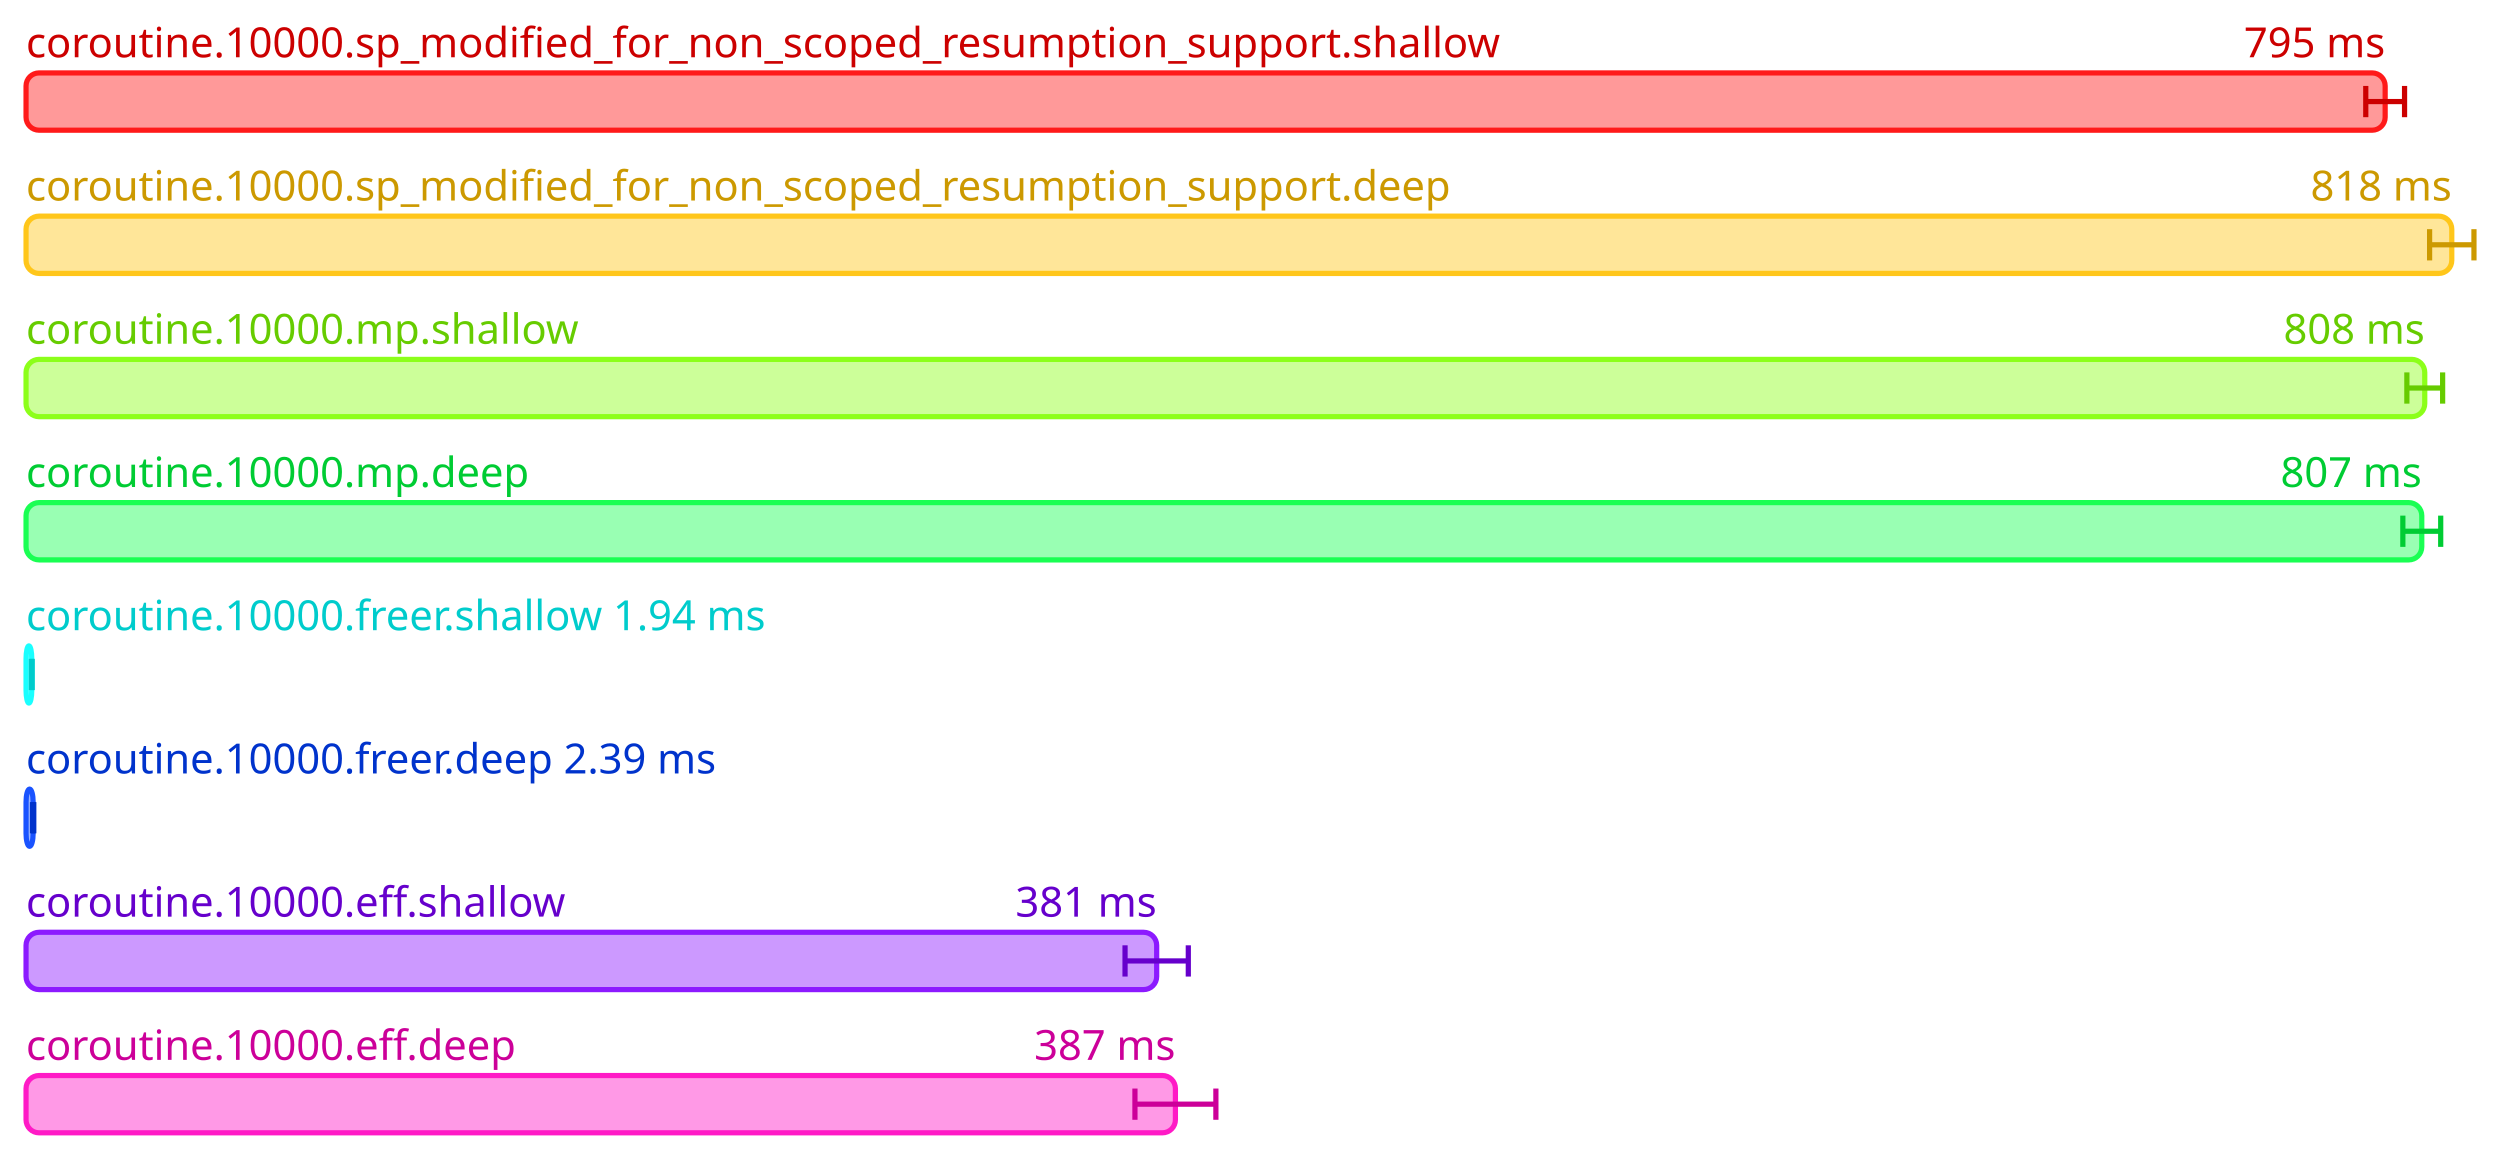
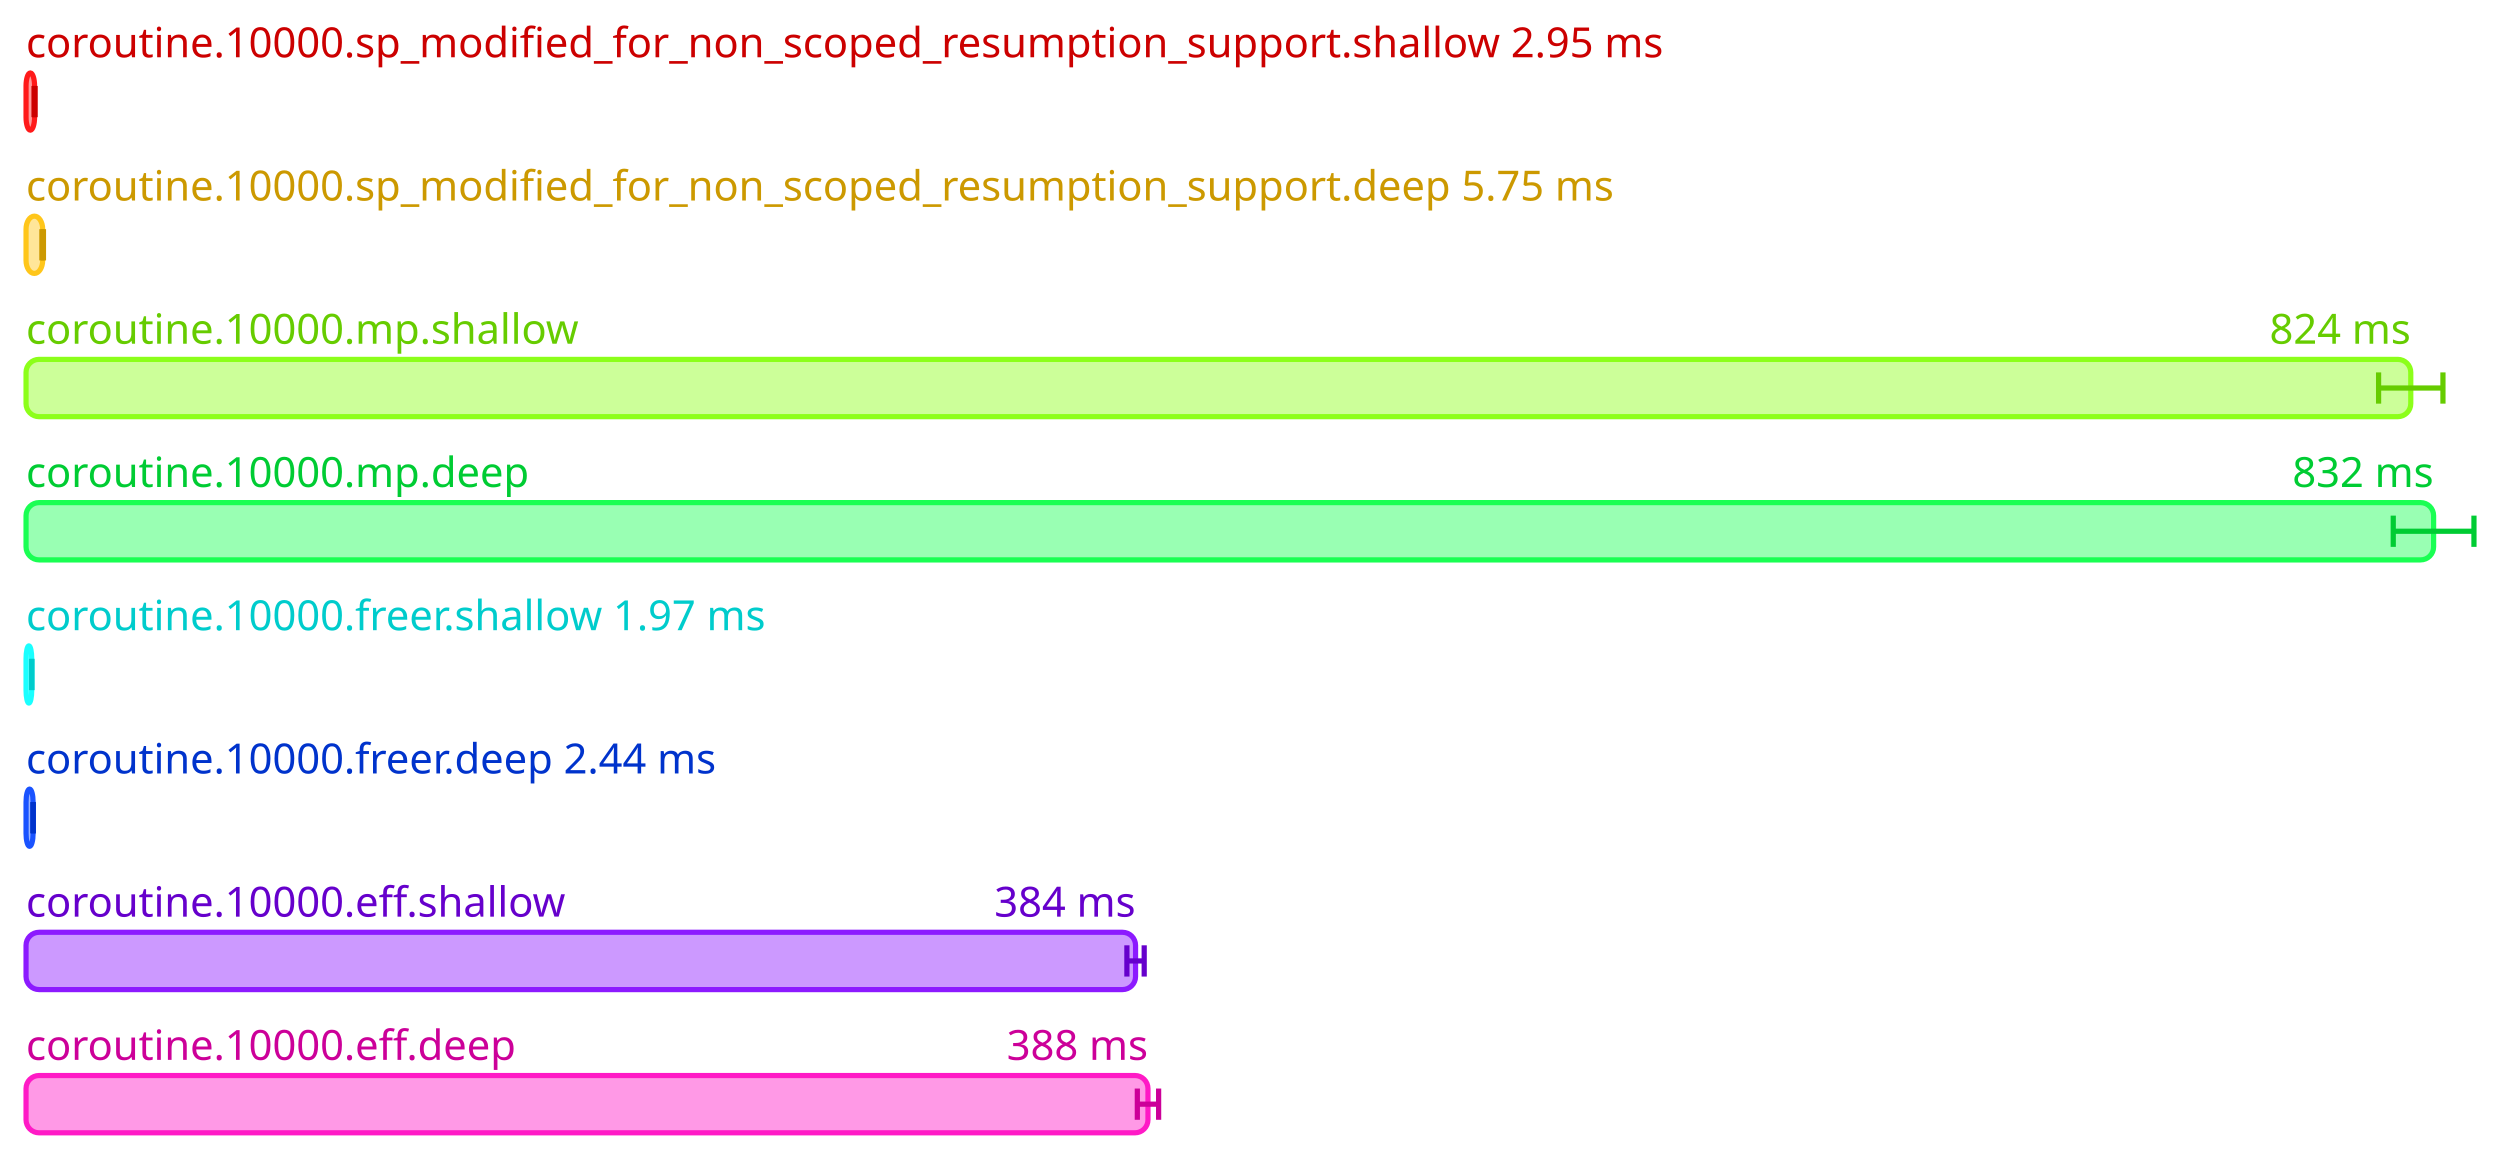
<svg xmlns="http://www.w3.org/2000/svg" height="447" width="960.0" font-size="16" font-family="sans-serif" stroke-width="2">
  <g transform="translate(10.0 0)">
-     <g fill="hsl(0, 100%, 40%)">
-       <text y="22">coroutine.10000.sp_modified_for_non_scoped_resumption_support.shallow</text>
-       <text y="22" x="905.9" text-anchor="end">795  ms</text>
-     </g>
+     <text fill="hsl(0, 100%, 40%)" y="22">coroutine.10000.sp_modified_for_non_scoped_resumption_support.shallow 2.95 ms</text>
    <g>
-       <rect y="28" rx="5" height="22" width="905.9" fill="hsl(0, 100%, 80%)" stroke="hsl(0, 100%, 55%)" />
+       <rect y="28" rx="5" height="22" width="3.276" fill="hsl(0, 100%, 80%)" stroke="hsl(0, 100%, 55%)" />
      <g stroke="hsl(0, 100%, 40%)">
-         <line x1="898.454" x2="913.347" y1="39" y2="39" />
-         <line x1="898.454" x2="898.454" y1="33" y2="45" />
-         <line x1="913.347" x2="913.347" y1="33" y2="45" />
+         <line x1="3.077" x2="3.475" y1="39" y2="39" />
+         <line x1="3.077" x2="3.077" y1="33" y2="45" />
+         <line x1="3.475" x2="3.475" y1="33" y2="45" />
      </g>
    </g>
-     <g fill="hsl(45, 100%, 40%)">
-       <text y="77">coroutine.10000.sp_modified_for_non_scoped_resumption_support.deep</text>
-       <text y="77" x="931.483" text-anchor="end">818  ms</text>
-     </g>
+     <text fill="hsl(45, 100%, 40%)" y="77">coroutine.10000.sp_modified_for_non_scoped_resumption_support.deep 5.75 ms</text>
    <g>
-       <rect y="83" rx="5" height="22" width="931.483" fill="hsl(45, 100%, 80%)" stroke="hsl(45, 100%, 55%)" />
+       <rect y="83" rx="5" height="22" width="6.385" fill="hsl(45, 100%, 80%)" stroke="hsl(45, 100%, 55%)" />
      <g stroke="hsl(45, 100%, 40%)">
-         <line x1="922.966" x2="940.0" y1="94" y2="94" />
-         <line x1="922.966" x2="922.966" y1="88" y2="100" />
-         <line x1="940.0" x2="940.0" y1="88" y2="100" />
+         <line x1="6.083" x2="6.687" y1="94" y2="94" />
+         <line x1="6.083" x2="6.083" y1="88" y2="100" />
+         <line x1="6.687" x2="6.687" y1="88" y2="100" />
      </g>
    </g>
    <g fill="hsl(90, 100%, 40%)">
      <text y="132">coroutine.10000.mp.shallow</text>
-       <text y="132" x="921.103" text-anchor="end">808  ms</text>
+       <text y="132" x="915.736" text-anchor="end">824  ms</text>
    </g>
    <g>
-       <rect y="138" rx="5" height="22" width="921.103" fill="hsl(90, 100%, 80%)" stroke="hsl(90, 100%, 55%)" />
+       <rect y="138" rx="5" height="22" width="915.736" fill="hsl(90, 100%, 80%)" stroke="hsl(90, 100%, 55%)" />
      <g stroke="hsl(90, 100%, 40%)">
-         <line x1="914.237" x2="927.97" y1="149" y2="149" />
-         <line x1="914.237" x2="914.237" y1="143" y2="155" />
-         <line x1="927.97" x2="927.97" y1="143" y2="155" />
+         <line x1="903.378" x2="928.093" y1="149" y2="149" />
+         <line x1="903.378" x2="903.378" y1="143" y2="155" />
+         <line x1="928.093" x2="928.093" y1="143" y2="155" />
      </g>
    </g>
    <g fill="hsl(135, 100%, 40%)">
      <text y="187">coroutine.10000.mp.deep</text>
-       <text y="187" x="919.96" text-anchor="end">807  ms</text>
+       <text y="187" x="924.504" text-anchor="end">832  ms</text>
    </g>
    <g>
-       <rect y="193" rx="5" height="22" width="919.96" fill="hsl(135, 100%, 80%)" stroke="hsl(135, 100%, 55%)" />
+       <rect y="193" rx="5" height="22" width="924.504" fill="hsl(135, 100%, 80%)" stroke="hsl(135, 100%, 55%)" />
      <g stroke="hsl(135, 100%, 40%)">
-         <line x1="912.692" x2="927.229" y1="204" y2="204" />
-         <line x1="912.692" x2="912.692" y1="198" y2="210" />
-         <line x1="927.229" x2="927.229" y1="198" y2="210" />
+         <line x1="909.008" x2="940.0" y1="204" y2="204" />
+         <line x1="909.008" x2="909.008" y1="198" y2="210" />
+         <line x1="940.0" x2="940.0" y1="198" y2="210" />
      </g>
    </g>
-     <text fill="hsl(180, 100%, 40%)" y="242">coroutine.10000.freer.shallow 1.94 ms</text>
+     <text fill="hsl(180, 100%, 40%)" y="242">coroutine.10000.freer.shallow 1.97 ms</text>
    <g>
-       <rect y="248" rx="5" height="22" width="2.206" fill="hsl(180, 100%, 80%)" stroke="hsl(180, 100%, 55%)" />
+       <rect y="248" rx="5" height="22" width="2.187" fill="hsl(180, 100%, 80%)" stroke="hsl(180, 100%, 55%)" />
      <g stroke="hsl(180, 100%, 40%)">
-         <line x1="2.043" x2="2.368" y1="259" y2="259" />
-         <line x1="2.043" x2="2.043" y1="253" y2="265" />
-         <line x1="2.368" x2="2.368" y1="253" y2="265" />
+         <line x1="2.117" x2="2.258" y1="259" y2="259" />
+         <line x1="2.117" x2="2.117" y1="253" y2="265" />
+         <line x1="2.258" x2="2.258" y1="253" y2="265" />
      </g>
    </g>
-     <text fill="hsl(225, 100%, 40%)" y="297">coroutine.10000.freer.deep 2.39 ms</text>
+     <text fill="hsl(225, 100%, 40%)" y="297">coroutine.10000.freer.deep 2.44 ms</text>
    <g>
-       <rect y="303" rx="5" height="22" width="2.726" fill="hsl(225, 100%, 80%)" stroke="hsl(225, 100%, 55%)" />
+       <rect y="303" rx="5" height="22" width="2.711" fill="hsl(225, 100%, 80%)" stroke="hsl(225, 100%, 55%)" />
      <g stroke="hsl(225, 100%, 40%)">
-         <line x1="2.483" x2="2.969" y1="314" y2="314" />
-         <line x1="2.483" x2="2.483" y1="308" y2="320" />
-         <line x1="2.969" x2="2.969" y1="308" y2="320" />
+         <line x1="2.646" x2="2.777" y1="314" y2="314" />
+         <line x1="2.646" x2="2.646" y1="308" y2="320" />
+         <line x1="2.777" x2="2.777" y1="308" y2="320" />
      </g>
    </g>
    <g fill="hsl(270, 100%, 40%)">
      <text y="352">coroutine.10000.eff.shallow</text>
-       <text y="352" x="434.162" text-anchor="end">381  ms</text>
+       <text y="352" x="426.051" text-anchor="end">384  ms</text>
    </g>
    <g>
-       <rect y="358" rx="5" height="22" width="434.162" fill="hsl(270, 100%, 80%)" stroke="hsl(270, 100%, 55%)" />
+       <rect y="358" rx="5" height="22" width="426.051" fill="hsl(270, 100%, 80%)" stroke="hsl(270, 100%, 55%)" />
      <g stroke="hsl(270, 100%, 40%)">
-         <line x1="422.015" x2="446.309" y1="369" y2="369" />
-         <line x1="422.015" x2="422.015" y1="363" y2="375" />
-         <line x1="446.309" x2="446.309" y1="363" y2="375" />
+         <line x1="422.729" x2="429.373" y1="369" y2="369" />
+         <line x1="422.729" x2="422.729" y1="363" y2="375" />
+         <line x1="429.373" x2="429.373" y1="363" y2="375" />
      </g>
    </g>
    <g fill="hsl(315, 100%, 40%)">
      <text y="407">coroutine.10000.eff.deep</text>
-       <text y="407" x="441.358" text-anchor="end">387  ms</text>
+       <text y="407" x="430.821" text-anchor="end">388  ms</text>
    </g>
    <g>
-       <rect y="413" rx="5" height="22" width="441.358" fill="hsl(315, 100%, 80%)" stroke="hsl(315, 100%, 55%)" />
+       <rect y="413" rx="5" height="22" width="430.821" fill="hsl(315, 100%, 80%)" stroke="hsl(315, 100%, 55%)" />
      <g stroke="hsl(315, 100%, 40%)">
-         <line x1="425.818" x2="456.899" y1="424" y2="424" />
-         <line x1="425.818" x2="425.818" y1="418" y2="430" />
-         <line x1="456.899" x2="456.899" y1="418" y2="430" />
+         <line x1="426.733" x2="434.909" y1="424" y2="424" />
+         <line x1="426.733" x2="426.733" y1="418" y2="430" />
+         <line x1="434.909" x2="434.909" y1="418" y2="430" />
      </g>
    </g>
  </g>
</svg>
